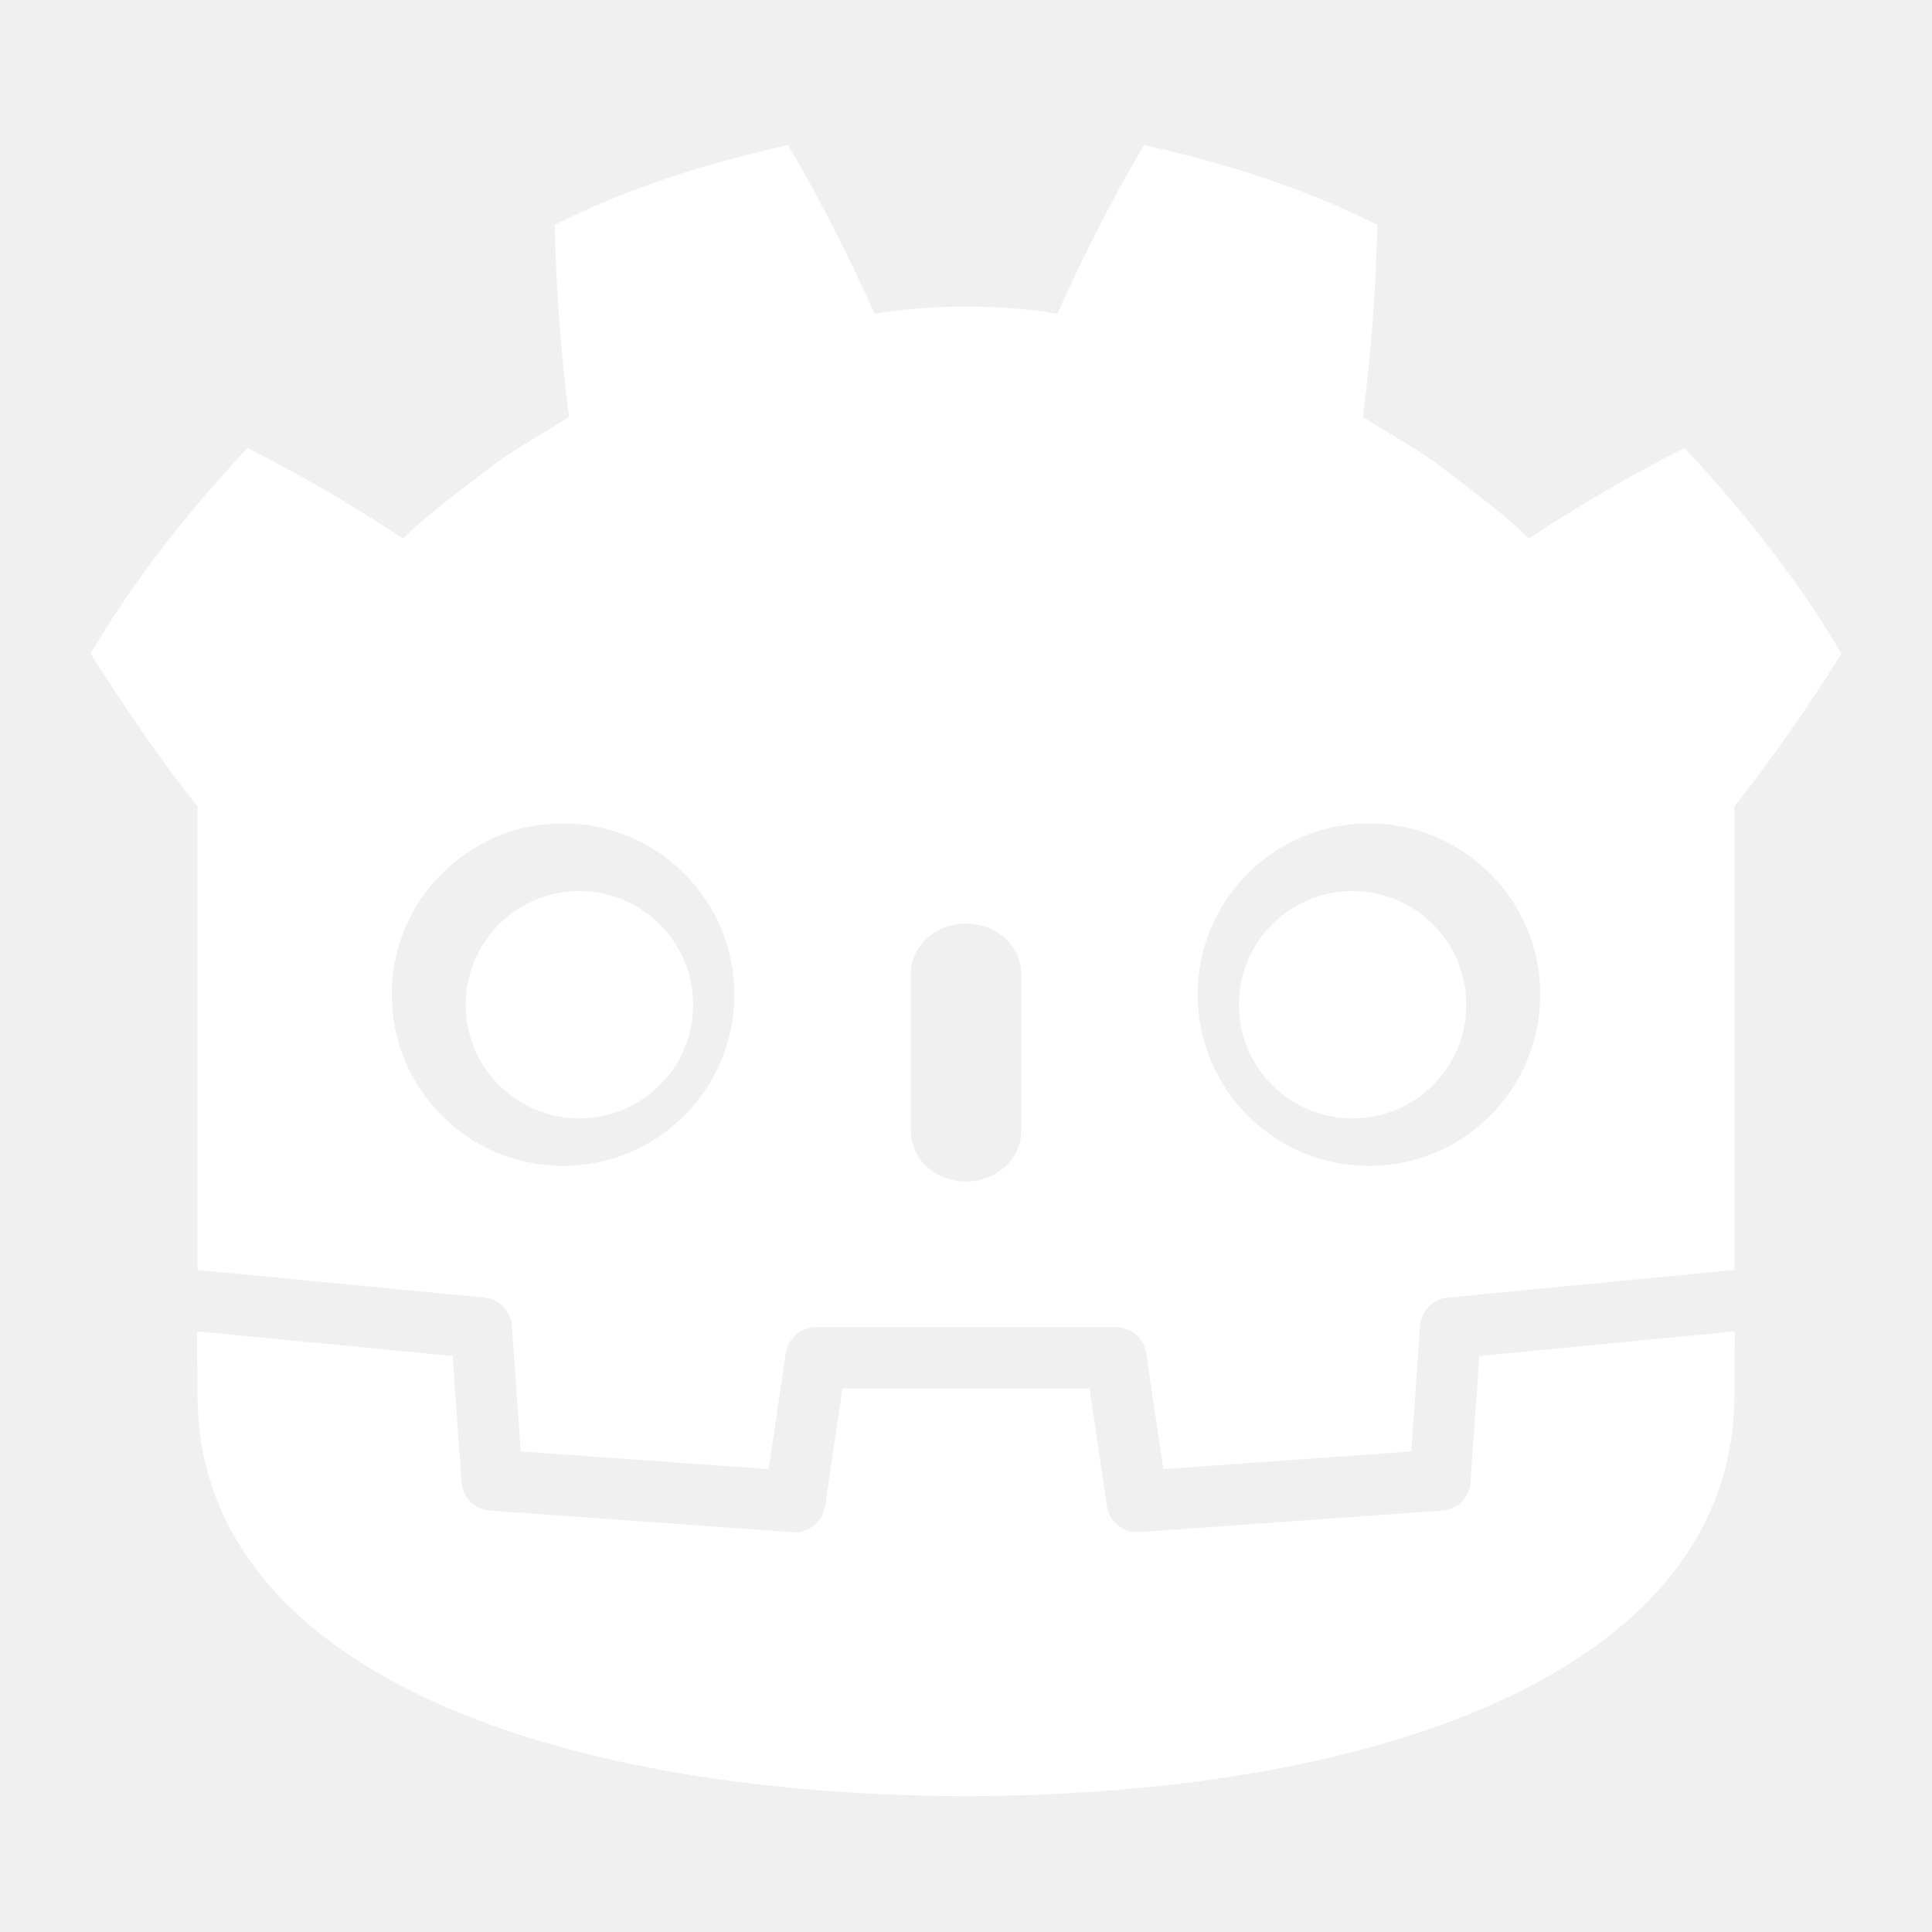
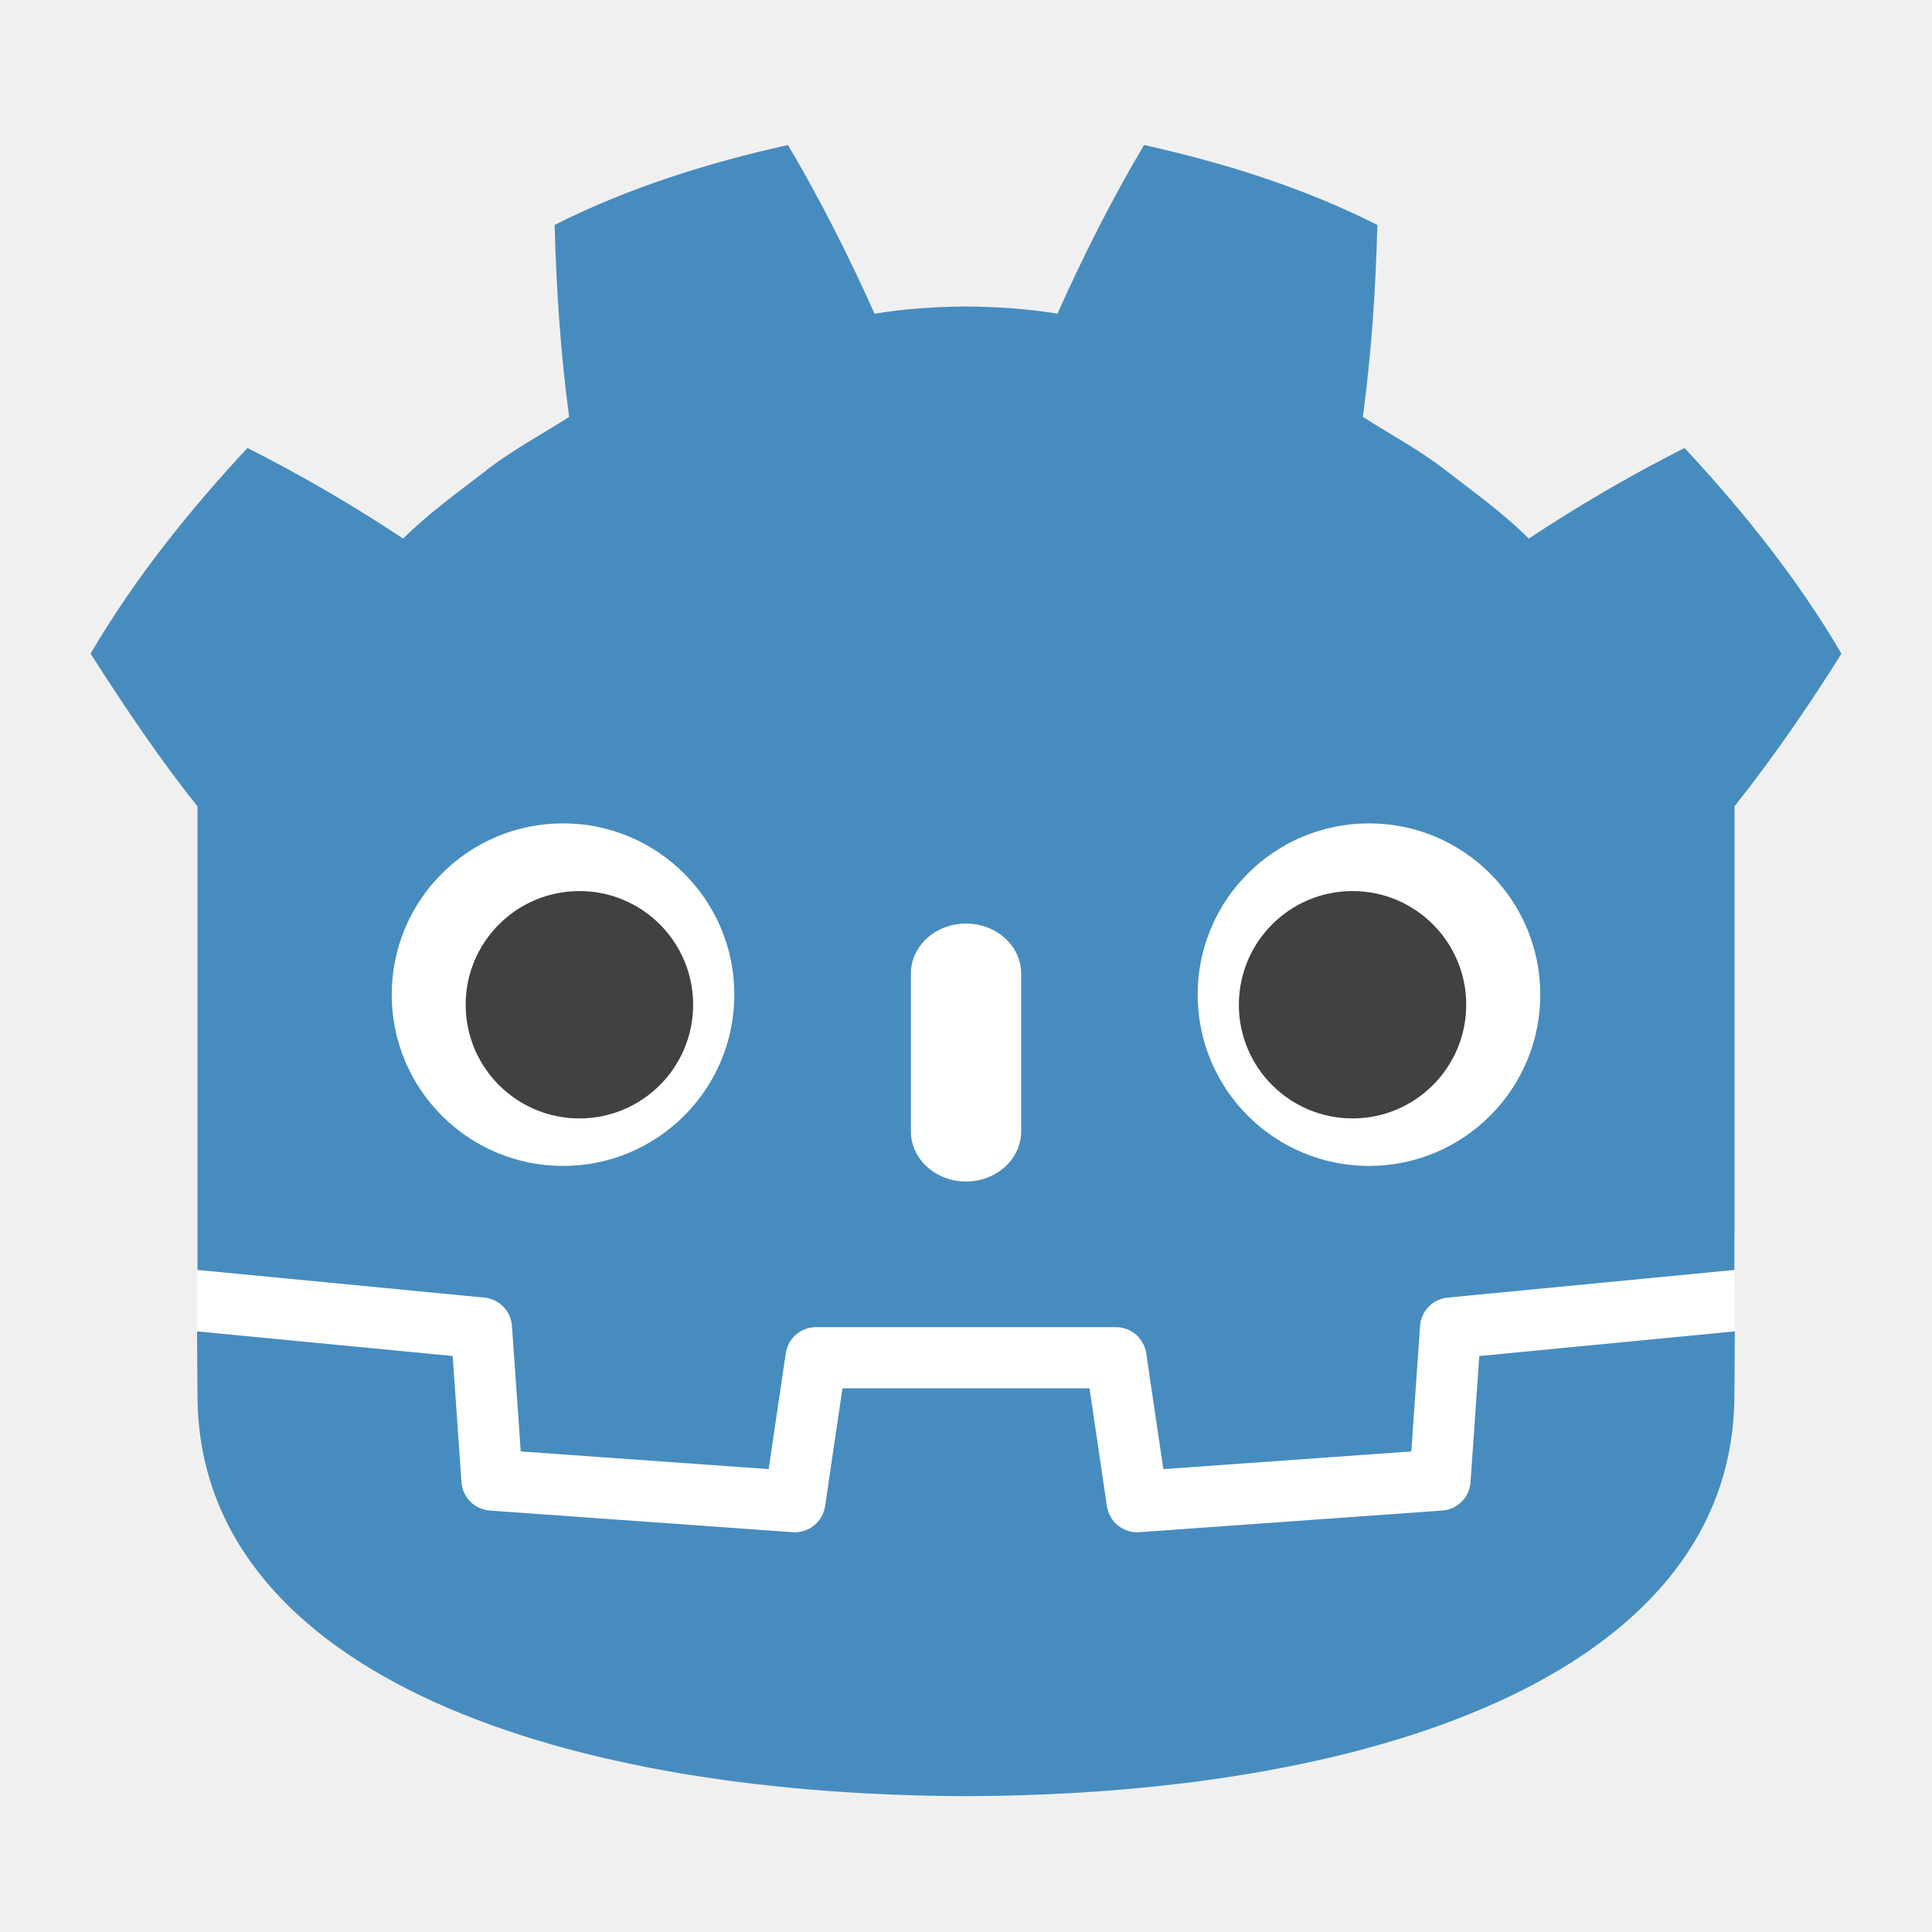
- <svg xmlns="http://www.w3.org/2000/svg" height="1024" width="1024">
-   <g fill="#fff">
-     <path d="m417.615 76.875c-42.392 9.424-84.327 22.545-123.643 42.334.899 34.716 3.144 67.98 7.693 101.768-15.268 9.782-31.315 18.178-45.576 29.629-14.49 11.147-29.29 21.812-42.41 34.85-26.212-17.337-53.955-33.63-82.535-48.012C100.337 270.599 71.531 306.383 48 346.428c18.493 29.029 38.329 58.206 56.699 80.959v197.783 25.121 22.861c.45.004.898.021 1.344.062l150.67 14.527c7.892.762 14.077 7.114 14.627 15.023l4.646 66.51 131.43 9.379 9.055-61.387c1.174-7.959 8-13.857 16.051-13.857h158.961c8.046.0 14.873 5.899 16.047 13.857l9.055 61.387 131.434-9.379 4.643-66.51c.554-7.909 6.735-14.258 14.627-15.023l150.611-14.527c.445-.042.89-.058 1.34-.062v-19.611l.062-.02V427.387c21.216-26.709 41.307-56.172 56.699-80.959-23.523-40.044-52.345-75.829-83.152-108.984-28.572 14.382-56.325 30.674-82.537 48.012-13.116-13.037-27.89-23.702-42.4-34.85-14.257-11.451-30.323-19.847-45.562-29.629 4.537-33.788 6.78-67.051 7.684-101.768-39.32-19.789-81.249-32.91-123.662-42.334-16.933 28.46-32.419 59.279-45.906 89.408-15.993-2.672-32.06-3.662-48.148-3.854v-.025c-.112.0-.217.025-.312.025-.1.0-.205-.025-.305-.025v.025c-16.118.191-32.171 1.181-48.168 3.854-13.479-30.129-28.956-60.948-45.914-89.408zM298.416 436.398c50.151.0 90.799 40.617 90.799 90.752.0 50.168-40.648 90.809-90.799 90.809-50.126.0-90.787-40.641-90.787-90.809.0-50.134 40.661-90.752 90.787-90.752zm427.178.0c50.122.0 90.779 40.617 90.779 90.752.0 50.168-40.657 90.809-90.779 90.809-50.159.0-90.807-40.641-90.807-90.809.0-50.134 40.647-90.752 90.807-90.752zm-213.6 53.109c16.143.0 29.254 11.908 29.254 26.561v83.59c0 14.665-13.111 26.562-29.254 26.562-16.143.0-29.227-11.898-29.227-26.562v-83.59c0-14.652 13.084-26.561 29.227-26.561z" stroke-width="4.163" />
-     <path d="m0 0-1.121-16.063c-.135-1.936-1.675-3.477-3.611-3.616l-38.555-2.751c-.094-.007-.188-.01-.281-.01-1.916.0-3.569 1.406-3.852 3.33l-2.211 14.994H-81.09l-2.211-14.994c-.297-2.018-2.101-3.469-4.133-3.32l-38.555 2.751c-1.936.139-3.476 1.68-3.611 3.616L-130.721.0l-32.547 3.138c.015-3.498.06-7.33.06-8.093.0-34.374 43.605-50.896 97.781-51.086h.066.067c54.176.19 97.766 16.712 97.766 51.086.0.777.047 4.593.063 8.093z" transform="matrix(4.162611 0 0 -4.162611 784.0714 718.7231)" />
-     <path d="m0 0c0-7.994-6.479-14.473-14.479-14.473-7.996.0-14.479 6.479-14.479 14.473s6.483 14.479 14.479 14.479C-6.479 14.479.0 7.994.0.0" transform="matrix(4.162611 0 0 -4.162611 367.3669 532.5371)" />
-     <path d="m0 0c0-7.994 6.477-14.473 14.471-14.473C22.473-14.473 28.95-7.994 28.95.0s-6.477 14.479-14.479 14.479C6.477 14.479.0 7.994.0.0" transform="matrix(4.162611 0 0 -4.162611 656.6406 532.5371)" />
-   </g>
+ <svg xmlns="http://www.w3.org/2000/svg" viewBox="0 0 128 128">
+   <path d="M114.906 84.145s-.172-1.04-.27-1.028l-18.823 1.817a3.062 3.062 0 00-2.77 2.84l-.516 7.413-14.566 1.04-.988-6.72a3.089 3.089 0 00-3.04-2.62H54.067a3.089 3.089 0 00-3.039 2.62l-.988 6.72-14.566-1.04-.516-7.414a3.058 3.058 0 00-2.77-2.84l-18.835-1.816c-.094-.012-.168 1.028-.266 1.028l-.024 4.074 15.954 2.574.52 7.477a3.084 3.084 0 002.843 2.847l20.059 1.434c.078.004.152.008.226.008a3.087 3.087 0 003.031-2.621l1.02-6.915h14.57l1.02 6.915a3.088 3.088 0 003.254 2.613l20.062-1.434a3.084 3.084 0 002.844-2.847l.52-7.477 15.945-2.586zm0 0" fill="#fff" />
+   <path d="M13.086 53.422v30.723c.059 0 .113.003.168.007L32.09 85.97a2.027 2.027 0 011.828 1.875l.582 8.316 16.426 1.172 1.133-7.672a2.03 2.03 0 012.007-1.734h19.868a2.03 2.03 0 012.007 1.734l1.133 7.672 16.43-1.172.578-8.316a2.027 2.027 0 011.828-1.875l18.828-1.817c.055-.004.11-.007.168-.007V81.69h.008V53.42c2.652-3.335 5.16-7.019 7.086-10.116-2.941-5.008-6.543-9.48-10.395-13.625a101.543 101.543 0 00-10.316 6.004c-1.64-1.633-3.484-2.965-5.3-4.36-1.782-1.43-3.79-2.48-5.696-3.703.566-4.223.848-8.379.96-12.719-4.913-2.476-10.155-4.113-15.456-5.293-2.117 3.559-4.055 7.41-5.738 11.176-2-.332-4.008-.457-6.02-.48V20.3c-.016 0-.027.004-.039.004s-.023-.004-.04-.004v.004c-2.01.023-4.019.148-6.019.48-1.683-3.765-3.62-7.617-5.738-11.176-5.3 1.18-10.543 2.817-15.457 5.293.113 4.34.395 8.496.961 12.72-1.906 1.222-3.914 2.273-5.695 3.702-1.813 1.395-3.66 2.727-5.301 4.36a101.543 101.543 0 00-10.316-6.004C12.543 33.824 8.94 38.297 6 43.305c2.313 3.629 4.793 7.273 7.086 10.117zm0 0" fill="#478cbf" />
+   <path d="M98.008 89.84l-.582 8.36a2.024 2.024 0 01-1.88 1.878l-20.062 1.434c-.046.004-.097.004-.144.004-.996 0-1.86-.73-2.004-1.73l-1.152-7.806H55.816l-1.152 7.805a2.026 2.026 0 01-2.148 1.727l-20.063-1.434a2.024 2.024 0 01-1.879-1.879l-.582-8.36-16.937-1.632c.008 1.82.03 3.816.03 4.211 0 17.887 22.692 26.484 50.88 26.582h.07c28.188-.098 50.871-8.695 50.871-26.582 0-.402.024-2.39.031-4.211zm0 0" fill="#478cbf" />
+   <path d="M48.652 65.895c0 6.27-5.082 11.351-11.351 11.351-6.266 0-11.348-5.082-11.348-11.351 0-6.266 5.082-11.344 11.348-11.344 6.27 0 11.351 5.078 11.351 11.344" fill="#fff" />
+   <path d="M45.922 66.566a7.531 7.531 0 01-7.535 7.532 7.534 7.534 0 01-7.535-7.532 7.534 7.534 0 017.535-7.53 7.531 7.531 0 017.535 7.53" fill="#414042" />
+   <path d="M64 78.277c-2.02 0-3.652-1.488-3.652-3.32v-10.45c0-1.831 1.632-3.32 3.652-3.32 2.016 0 3.656 1.489 3.656 3.32v10.45c0 1.832-1.64 3.32-3.656 3.32m15.348-12.382c0 6.27 5.082 11.351 11.351 11.351 6.266 0 11.348-5.082 11.348-11.351 0-6.266-5.082-11.344-11.348-11.344-6.27 0-11.351 5.078-11.351 11.344" fill="#fff" />
+   <path d="M82.078 66.566a7.53 7.53 0 007.531 7.532 7.531 7.531 0 100-15.063 7.53 7.53 0 00-7.53 7.531" fill="#414042" />
</svg>
